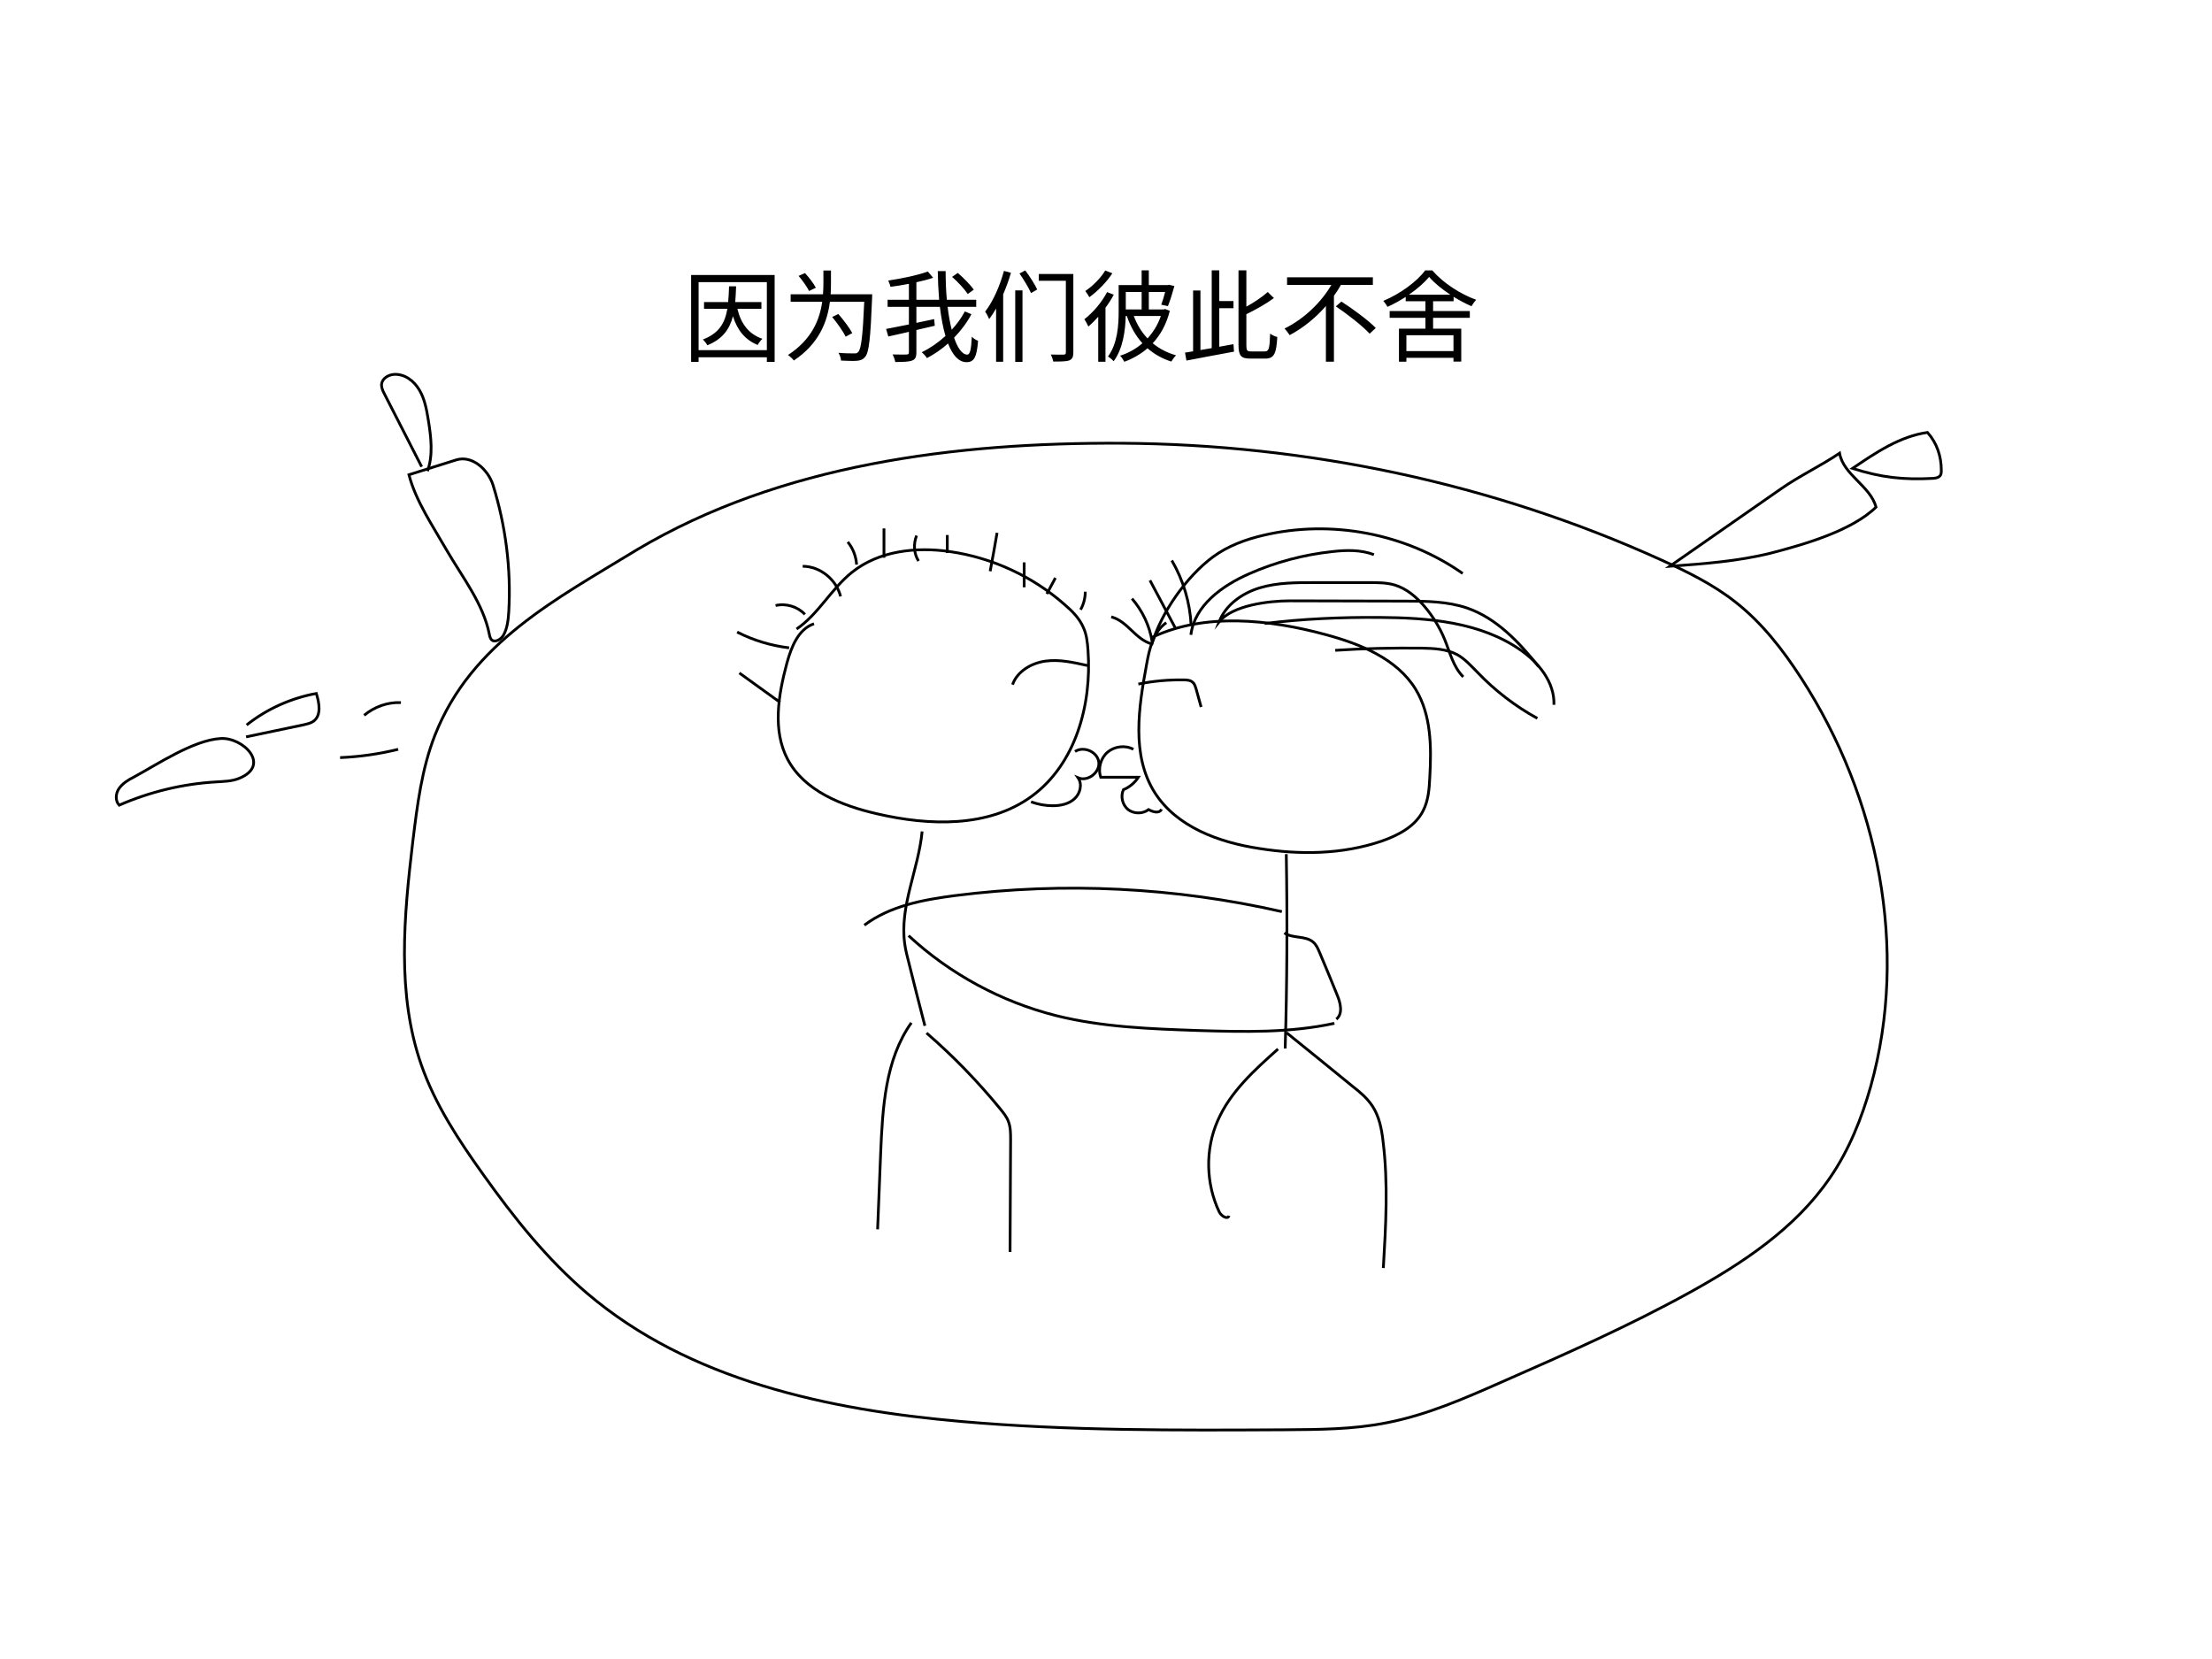
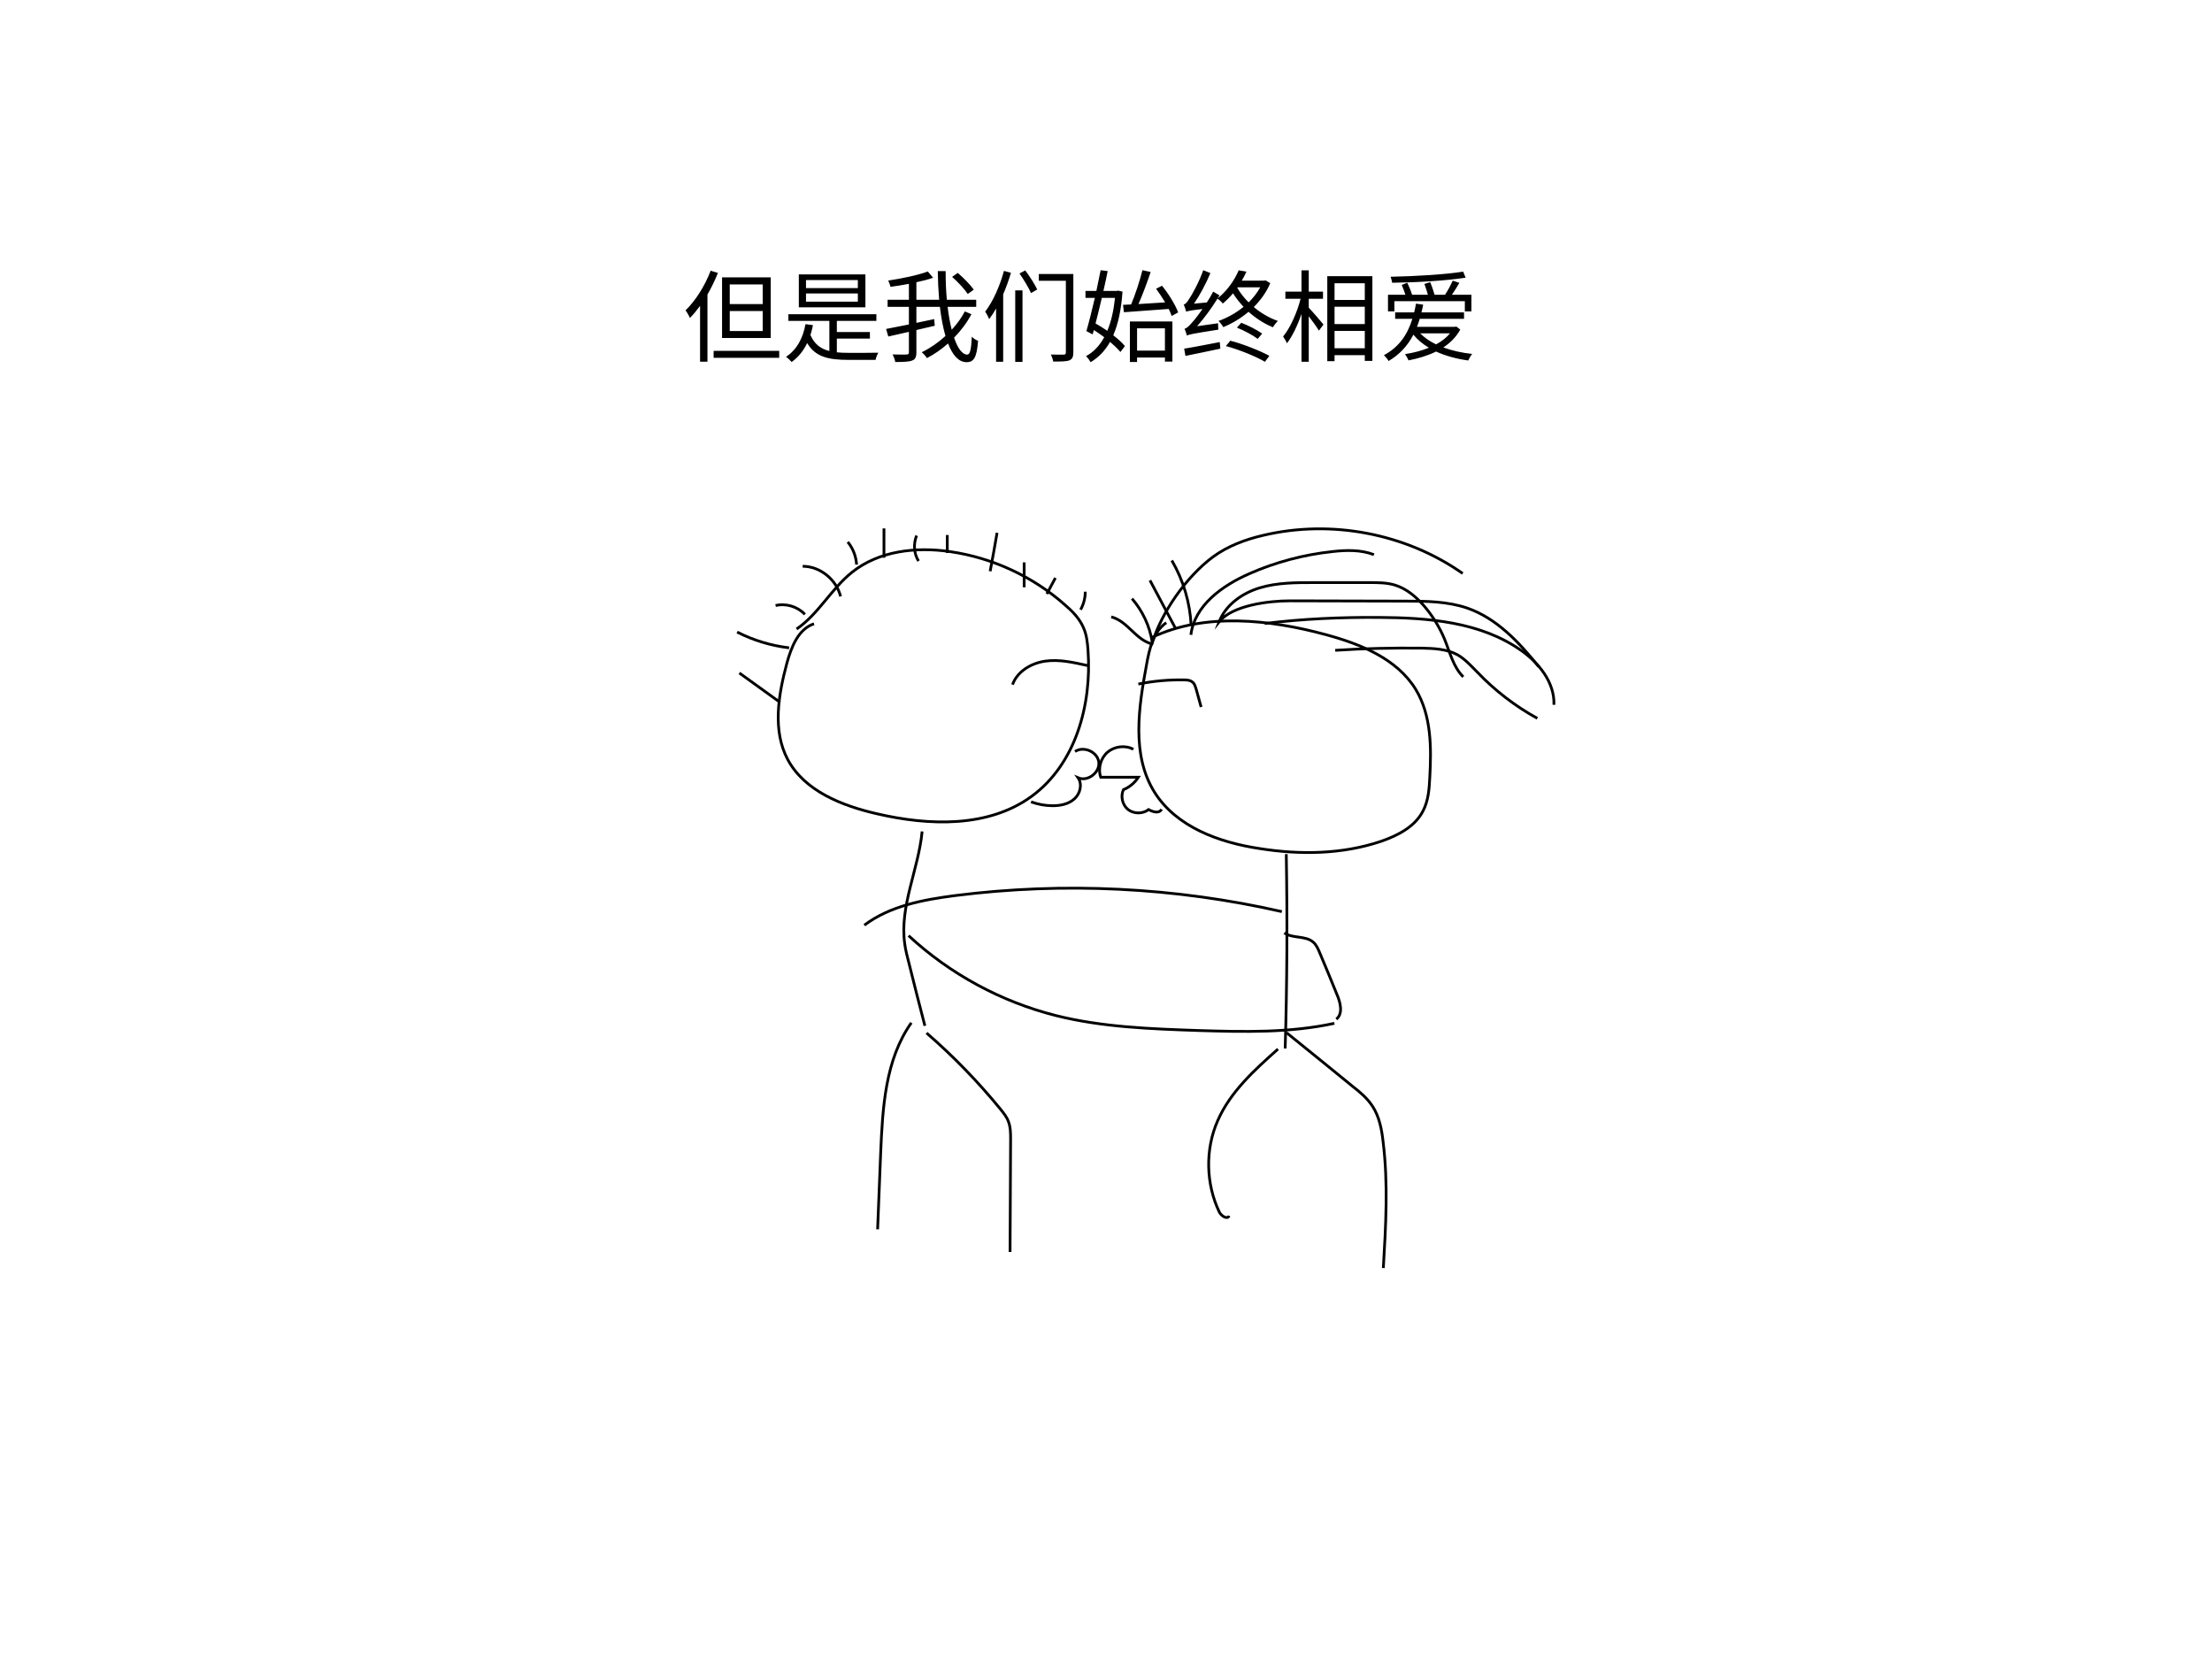
- <svg xmlns="http://www.w3.org/2000/svg" version="1.1" id="page12" x="0px" y="0px" viewBox="0 0 800 600" enable-background="new 0 0 800 600" xml:space="preserve">
+ <svg xmlns="http://www.w3.org/2000/svg" version="1.1" id="page10" x="0px" y="0px" viewBox="0 0 800 600" enable-background="new 0 0 800 600" xml:space="preserve">
  <path fill="none" stroke="#000000" stroke-miterlimit="10" d="M294.4,225.6c-5.7,1.9-8.2,8.4-9.8,14.2c-3.1,11.5-5.3,24.4,0.3,34.9  c6.1,11.4,19.6,16.7,32.2,19.6c18.9,4.4,40.4,5.1,56-6.3c15.9-11.6,21.8-33.1,20.4-52.7c-0.2-2.9-0.5-5.8-1.7-8.4  c-1.4-3.2-3.9-5.8-6.6-8.1c-11.6-10.3-26.3-17.1-41.6-19.3c-12.3-1.8-25.8-0.3-35.5,7.5c-7.5,6-12.1,15.1-20,20.5" />
  <path fill="none" stroke="#000000" stroke-miterlimit="10" d="M421.8,225.2c-4.7,3.3-6.1,9.4-7.1,15c-2.9,15.6-5.6,32.9,2.9,46.4  c7.9,12.5,23.3,18.1,38,20.3c14.6,2.3,29.8,2.1,43.8-2.6c6.1-2.1,12.4-5.3,15.3-11.1c1.9-3.7,2.2-7.9,2.4-12  c0.6-10.9,0.6-22.5-5.1-31.9c-6.8-11.1-20-16.4-32.6-19.8c-20.3-5.5-43.7-8-62.7,1" />
  <path fill="none" stroke="#000000" stroke-miterlimit="10" d="M266.6,228.6c5.9,3,12.2,4.9,18.8,5.7" />
  <path fill="none" stroke="#000000" stroke-miterlimit="10" d="M280.5,219c3.8-0.9,8,0.4,10.6,3.2" />
  <path fill="none" stroke="#000000" stroke-miterlimit="10" d="M290.3,204.8c6.3,0,12.2,4.8,13.7,10.9" />
  <path fill="none" stroke="#000000" stroke-miterlimit="10" d="M306.6,196c1.9,2.3,3,5.2,3.2,8.2" />
  <path fill="none" stroke="#000000" stroke-miterlimit="10" d="M319.7,191.1c0,3.5,0,7.1,0,10.6" />
  <path fill="none" stroke="#000000" stroke-miterlimit="10" d="M331.5,193.7c-1.2,3-1,6.5,0.7,9.2" />
  <path fill="none" stroke="#000000" stroke-miterlimit="10" d="M342.6,193.5c0,2.2,0,4.4,0,6.5" />
  <path fill="none" stroke="#000000" stroke-miterlimit="10" d="M360.6,192.7c-0.8,4.6-1.6,9.3-2.5,13.9" />
  <path fill="none" stroke="#000000" stroke-miterlimit="10" d="M370.4,203.4c0,3,0,6,0,9" />
  <path fill="none" stroke="#000000" stroke-miterlimit="10" d="M381.7,209c-1,1.9-2.1,3.9-3.1,5.8" />
  <path fill="none" stroke="#000000" stroke-miterlimit="10" d="M392.5,214c0,2.3-0.6,4.6-1.7,6.5" />
  <path fill="none" stroke="#000000" stroke-miterlimit="10" d="M267.4,243.4c4.9,3.5,9.8,7.1,14.7,10.6" />
  <path fill="none" stroke="#000000" stroke-miterlimit="10" d="M393.3,240.7c-5-1.1-10.1-2.3-15.2-1.6s-10.2,3.7-11.9,8.5" />
  <path fill="none" stroke="#000000" stroke-miterlimit="10" d="M529.2,244.8c-3.6-3.6-4.8-8.8-6.7-13.5c-1.8-4.4-4.4-8.6-7.5-12.2  c-2.9-3.3-6.3-6.2-10.5-7.5c-3-0.9-6.1-0.9-9.2-0.9c-6.7,0-13.4,0-20.1,0c-6.6,0-13.3,0-19.6,1.9s-12.3,6.1-14.7,12.3  c4.8-6,17.9-7.6,25.6-7.6c14,0,27.9,0.1,41.9,0.1c7.5,0,15.1,0.1,22.2,2.5c10.7,3.7,18.8,12.4,25.9,21.2" />
  <path fill="none" stroke="#000000" stroke-miterlimit="10" d="M457.4,225.5c13.7-1.7,27.6-2.3,41.4-2.2c17.7,0.1,36.4,1.6,51,11.7  c6.7,4.6,12.5,11.8,12.2,19.9" />
  <path fill="none" stroke="#000000" stroke-miterlimit="10" d="M482.9,235.2c10.4-0.7,20.8-0.9,31.2-0.8c4.5,0.1,9.1,0.3,13,2.4  c2.8,1.6,5,4.1,7.3,6.4c6.3,6.6,13.6,12.2,21.6,16.6" />
  <path fill="none" stroke="#000000" stroke-miterlimit="10" d="M430.7,229.6c1.3-10.6,11.3-17.8,21.1-22.1c9.5-4.2,19.7-6.9,30-8  c5.1-0.6,10.4-0.7,15.1,1.1" />
  <path fill="none" stroke="#000000" stroke-miterlimit="10" d="M529,207.4c-20.6-14.5-47.6-19.6-72.1-13.8  c-6.5,1.5-12.9,3.9-18.2,7.8c-9.6,7.1-18.7,20.1-22.1,31.5c-6-1.6-8.7-8.2-14.7-9.8" />
  <path fill="none" stroke="#000000" stroke-miterlimit="10" d="M411.7,247.4c5.4-1.1,10.9-1.6,16.5-1.5c1.1,0,2.4,0.1,3.2,0.9  c0.7,0.6,0.9,1.5,1.2,2.4c0.6,2.2,1.2,4.3,1.8,6.5" />
  <path fill="none" stroke="#000000" stroke-miterlimit="10" d="M409.4,216.5c3.8,4.4,6.4,9.9,7.3,15.6" />
  <path fill="none" stroke="#000000" stroke-miterlimit="10" d="M415.9,209.9c3,5.7,6.1,11.4,9.1,17.1" />
  <path fill="none" stroke="#000000" stroke-miterlimit="10" d="M423.8,202.7c4.2,7.2,6.6,15.3,7,23.6" />
  <path fill="none" stroke="#000000" stroke-miterlimit="10" d="M388.8,271.8c3.1-2.1,8.2,0.1,8.6,3.9c0.4,3.7-4,7.1-7.5,5.6  c1.6,2.3,0.8,5.7-1.3,7.6c-2.1,1.9-5,2.5-7.9,2.5c-2.7,0-5.3-0.5-7.8-1.4" />
  <path fill="none" stroke="#000000" stroke-miterlimit="10" d="M409.9,271c-2.9-1.6-6.8-1.1-9.3,1s-3.6,5.9-2.5,9.1  c4.5,0,9.1,0,13.6,0c-1.3,2-3.2,3.6-5.4,4.5c-1.1,2.4-0.4,5.5,1.7,7.2c2.1,1.6,5.3,1.6,7.4,0c1.7,0.9,3.8,1.5,4.7-0.1" />
  <path fill="none" stroke="#000000" stroke-miterlimit="10" d="M333.5,300.7c-1.3,13.7-8.2,27-6.3,40.6c0.3,2.3,0.9,4.6,1.5,6.9  c1.9,7.6,3.8,15.2,5.8,22.8" />
  <path fill="none" stroke="#000000" stroke-miterlimit="10" d="M465.2,308.9c0.4,23.4,0.3,46.9-0.4,70.3" />
  <path fill="none" stroke="#000000" stroke-miterlimit="10" d="M329.6,369.9c-9.5,13.4-10.4,30.8-11.1,47.2  c-0.4,9.2-0.7,18.4-1.1,27.5" />
  <path fill="none" stroke="#000000" stroke-miterlimit="10" d="M335.1,373.6c9.7,8.4,18.6,17.6,26.7,27.5c1.1,1.4,2.3,2.8,2.9,4.5  c0.8,2.1,0.8,4.3,0.8,6.5c-0.1,13.6-0.1,27.1-0.2,40.7" />
  <path fill="none" stroke="#000000" stroke-miterlimit="10" d="M328.6,338.4c15,13.9,33.5,23.9,53.3,28.9c16.8,4.2,34.2,4.8,51.5,5.4  c16.5,0.5,33.1,0.9,49.2-2.6" />
  <path fill="none" stroke="#000000" stroke-miterlimit="10" d="M463.6,329.7c-38.6-8.8-78.8-10.8-118.2-5.8  c-11.5,1.5-23.5,3.7-32.8,10.7" />
  <path fill="none" stroke="#000000" stroke-miterlimit="10" d="M464.5,337.4c3,2.1,7.6,0.9,10.4,3.3c1.2,1,1.8,2.5,2.4,3.9  c2.1,5,4.2,10,6.2,15c1.3,3,2.3,7-0.2,9" />
  <path fill="none" stroke="#000000" stroke-miterlimit="10" d="M462.2,379.4c-8.5,7.6-17.2,15.4-21.8,25.9  c-4.6,10.4-4.3,22.9,0.6,33.1c0.7,1.4,3,2.8,3.5,1.3" />
  <path fill="none" stroke="#000000" stroke-miterlimit="10" d="M465.3,373.5c8,6.5,16,12.9,23.9,19.4c2.7,2.1,5.3,4.3,7.2,7.2  c2.4,3.7,3.3,8.2,3.8,12.7c1.9,15.2,1,30.5,0.1,45.8" />
-   <text transform="matrix(1 0 0 1 247 128)" font-family="'YouYuan'" font-size="36px">因为我们彼此不舍</text>
-   <path fill="none" stroke="#000000" stroke-miterlimit="10" d="M157.3,265.9c-4.8,12.2-6.4,25.4-8,38.4c-3.2,27-5.9,55.2,3.1,80.9  c5,14.3,13.5,27.2,22.3,39.5c11.1,15.6,23.1,30.7,37.7,43.1c36.9,31.4,87,42.1,135.3,46.3c38.8,3.4,77.9,3.2,116.8,3  c12.3-0.1,24.7-0.1,36.8-2.5c14.7-2.8,28.5-8.9,42.1-14.9c22.8-10,45.6-20.1,67.4-32.1c19.4-10.7,38.5-23.3,51-41.6  c6.9-10,11.5-21.5,14.8-33.2c13.8-49.5,2.8-104.4-25.2-147.6c-6.6-10.2-14.2-20-23.8-27.5c-8-6.3-17.3-10.9-26.6-15.1  c-61.1-27.8-128.3-41.9-195.4-42.3c-60-0.3-123.2,7.6-175.2,38.5C201.5,216.5,170.5,232.3,157.3,265.9z" />
-   <path fill="none" stroke="#000000" stroke-miterlimit="10" d="M152.5,168.8c-4.5-8.8-9-17.6-13.5-26.4c-0.6-1.1-1.1-2.3-1-3.5  c0.3-2.1,2.5-3.4,4.6-3.5c3.8-0.2,7.2,2.4,9.1,5.7c1.9,3.2,2.6,7.1,3.2,10.8c1,6.2,1.8,12.7-0.3,18.5" />
-   <path fill="none" stroke="#000000" stroke-miterlimit="10" d="M165.1,166.3c-5.7,1.8-11.5,3.6-17.2,5.4c2.4,9.4,8.8,18.8,13.6,27.2  c5.8,10,13.3,19.4,15.5,30.6c0.1,0.6,0.3,1.3,0.7,1.8c1.2,1.3,3.5,0,4.4-1.6c1.4-2.5,1.7-5.5,1.9-8.4c0.9-15.5-1.1-31.1-5.7-45.9  C176.5,169.8,170.8,164.6,165.1,166.3z" />
-   <path fill="none" stroke="#000000" stroke-miterlimit="10" d="M89.2,262.2c7.3-5.8,16-9.7,25.2-11.4c1.1,3.5,1.9,8-1.1,10.1  c-1,0.7-2.2,0.9-3.3,1.2c-7,1.5-14,2.9-21,4.4" />
-   <path fill="none" stroke="#000000" stroke-miterlimit="10" d="M86.5,281.5c-2.7,1.1-5.6,1.1-8.5,1.3c-12,0.7-23.9,3.6-34.9,8.4  c-1.5-1.6-1.3-4.3,0-6.1s3.2-3,5.2-4c8.5-4.6,21.6-13.4,31.4-14C87.8,266.5,98.2,276.7,86.5,281.5z" />
-   <path fill="none" stroke="#000000" stroke-miterlimit="10" d="M131.7,258.7c3.7-3.1,8.5-4.8,13.3-4.6" />
-   <path fill="none" stroke="#000000" stroke-miterlimit="10" d="M123,274c7.1-0.3,14.1-1.3,21-3" />
-   <path fill="none" stroke="#000000" stroke-miterlimit="10" d="M670,169.4c8.4-5.7,17.1-11.6,27.1-13c3.4,3.8,5,8.6,5,13.7  c0,0.7,0,1.5-0.5,2c-0.6,0.7-1.5,0.8-2.4,0.9C688.4,173.6,680.3,172.7,670,169.4z" />
-   <path fill="none" stroke="#000000" stroke-miterlimit="10" d="M678.5,183.4c-2.1-7.7-11.8-11.6-13.2-19.5  c-6.8,4.6-14.5,8.2-21.2,12.9c-13.4,9.3-26.8,18.7-40.2,28c12.3-0.9,24.7-1.8,36.7-4.8C652.5,196.9,669.7,192,678.5,183.4z" />
+   <text transform="matrix(1 0 0 1 247 128)" font-family="'YouYuan'" font-size="36px">但是我们始终相爱</text>
</svg>
